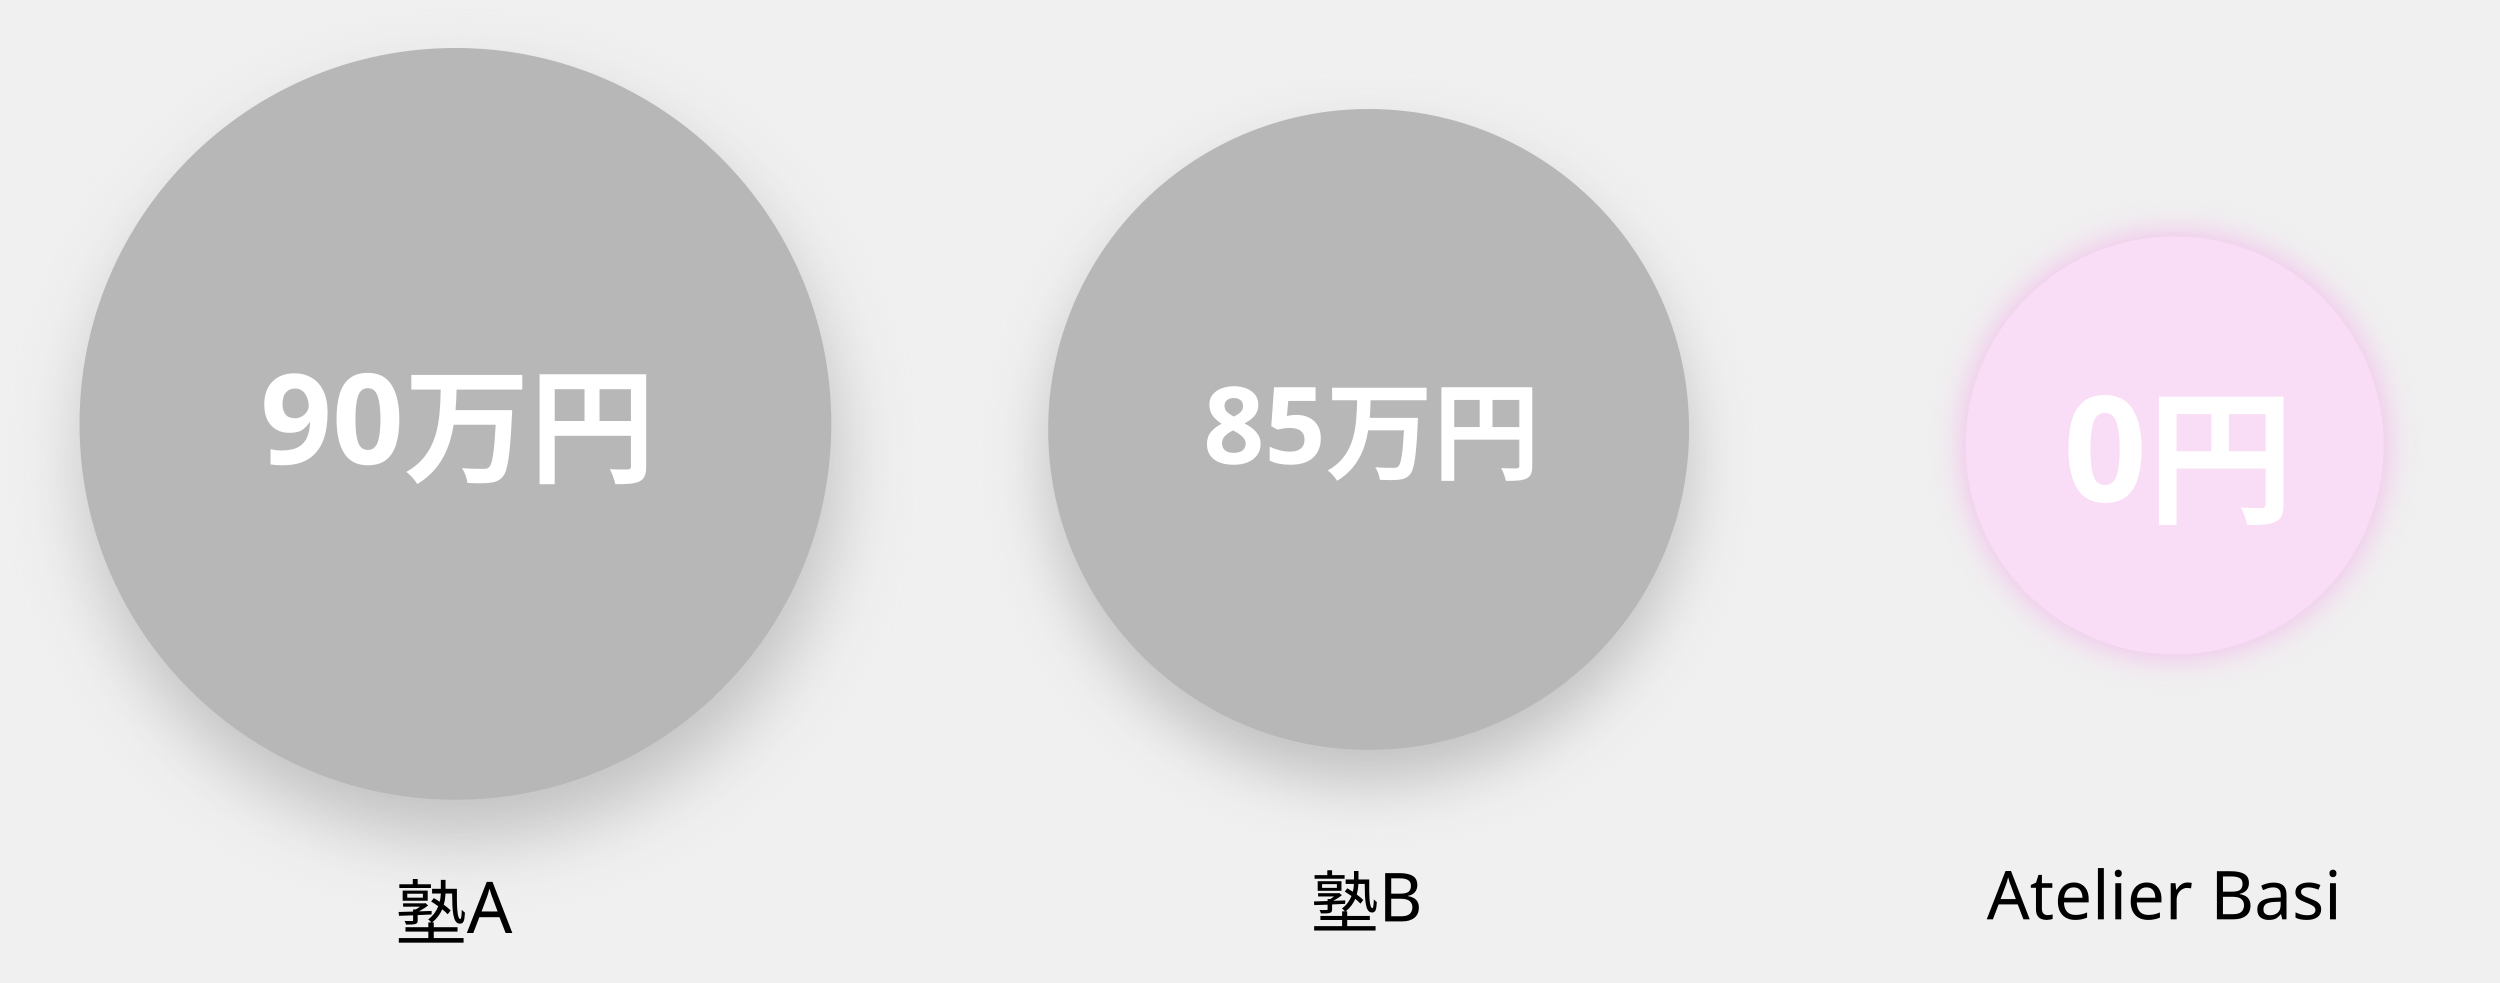
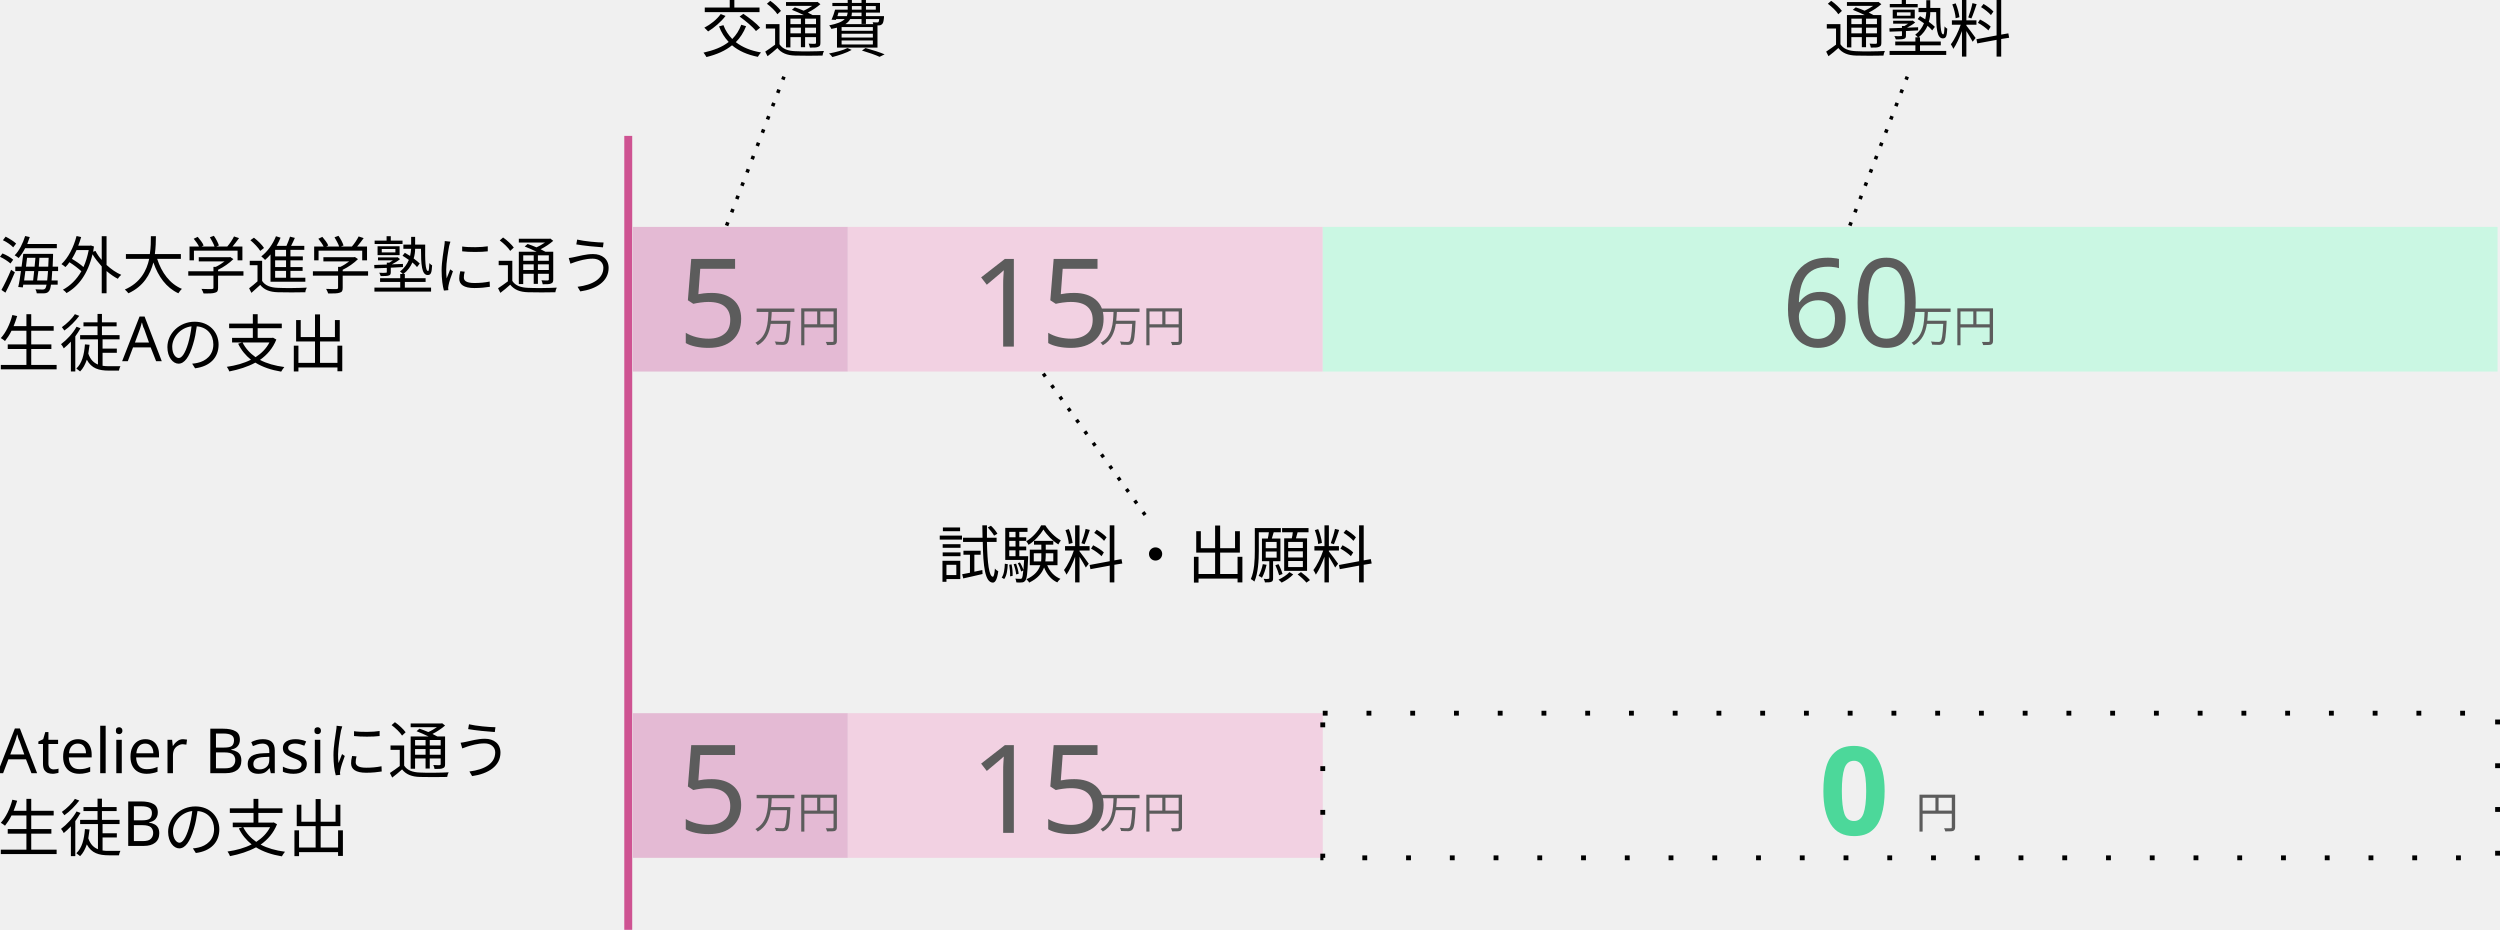
- <svg xmlns="http://www.w3.org/2000/svg" width="374.55mm" height="147.173mm" viewBox="0 0 374.55 147.173" version="1.1" id="svg1045">
-   <defs id="defs1039">
-     <filter style="color-interpolation-filters:sRGB" id="filter879" x="-0.114" width="1.228" y="-0.114" height="1.228">
-       <feGaussianBlur stdDeviation="5.357" id="feGaussianBlur881" />
-     </filter>
-     <filter style="color-interpolation-filters:sRGB" id="filter1759" x="-0.097" width="1.194" y="-0.097" height="1.194">
-       <feGaussianBlur stdDeviation="2.533" id="feGaussianBlur1761" />
-     </filter>
-   </defs>
-   <g id="layer1" transform="translate(79.92974,-105.5742)">
-     <g id="g1727">
-       <circle style="fill:#c1c1c1;fill-opacity:1;fill-rule:evenodd;stroke-width:0.265;filter:url(#filter879)" id="circle916" cx="-10.755" cy="174.749" r="56.318" />
-       <circle style="fill:#b7b7b7;fill-opacity:1;fill-rule:evenodd;stroke-width:0.265" id="circle918" cx="-11.7" cy="169.08" r="56.318" />
-       <text xml:space="preserve" style="font-style:normal;font-variant:normal;font-weight:bold;font-stretch:normal;font-size:18.822px;line-height:1.25;font-family:'Yu Gothic';-inkscape-font-specification:'Yu Gothic, Bold';font-variant-ligatures:normal;font-variant-caps:normal;font-variant-numeric:normal;font-variant-east-asian:normal;fill:#ffffff;fill-opacity:1;stroke:none;stroke-width:0.471" x="-40.944" y="175.096" id="text922">
-         <tspan id="tspan920" x="-40.944" y="175.096" style="font-style:normal;font-variant:normal;font-weight:bold;font-stretch:normal;font-size:18.822px;font-family:'Yu Gothic';-inkscape-font-specification:'Yu Gothic, Bold';font-variant-ligatures:normal;font-variant-caps:normal;font-variant-numeric:normal;font-variant-east-asian:normal;fill:#ffffff;fill-opacity:1;stroke-width:0.471">90万円</tspan>
-       </text>
-       <text xml:space="preserve" style="font-style:normal;font-weight:normal;font-size:10.675px;line-height:1.25;font-family:sans-serif;fill:#000000;fill-opacity:1;stroke:none;stroke-width:0.267;" x="-20.663" y="246.238" id="text993">
-         <tspan id="tspan991" x="-20.663" y="246.238" style="fill:#000000;fill-opacity:1;stroke-width:0.267;">塾A</tspan>
-       </text>
-     </g>
-     <g id="g1719" transform="translate(17.77214)">
-       <circle style="fill:#c1c1c1;fill-opacity:1;fill-rule:evenodd;stroke-width:0.265;filter:url(#filter879)" id="circle995" cx="85.503" cy="385.883" r="56.318" transform="matrix(0.8524703,0,0,0.8524703,34.45616,-154.2045)" />
-       <circle style="fill:#b7b7b7;fill-opacity:1;fill-rule:evenodd;stroke-width:0.226" id="circle997" cx="107.345" cy="169.916" r="48.01" />
-       <text xml:space="preserve" style="font-style:normal;font-variant:normal;font-weight:bold;font-stretch:normal;font-size:16.045px;line-height:1.25;font-family:'Yu Gothic';-inkscape-font-specification:'Yu Gothic, Bold';font-variant-ligatures:normal;font-variant-caps:normal;font-variant-numeric:normal;font-variant-east-asian:normal;fill:#ffffff;fill-opacity:1;stroke:none;stroke-width:0.401" x="82.568" y="175.045" id="text1001">
-         <tspan id="tspan999" x="82.568" y="175.045" style="font-style:normal;font-variant:normal;font-weight:bold;font-stretch:normal;font-size:16.045px;font-family:'Yu Gothic';-inkscape-font-specification:'Yu Gothic, Bold';font-variant-ligatures:normal;font-variant-caps:normal;font-variant-numeric:normal;font-variant-east-asian:normal;fill:#ffffff;fill-opacity:1;stroke-width:0.401">85万円</tspan>
-       </text>
-       <text xml:space="preserve" style="font-style:normal;font-weight:normal;font-size:10.125px;line-height:1.25;font-family:sans-serif;fill:#000000;fill-opacity:1;stroke:none;stroke-width:0.253" x="98.716" y="244.458" id="text1015">
-         <tspan id="tspan1013" x="98.716" y="244.458" style="fill:#000000;fill-opacity:1;stroke-width:0.253">塾B</tspan>
-       </text>
-     </g>
-     <g id="g1711">
-       <circle style="fill:#f2b6ea;fill-opacity:1;fill-rule:evenodd;stroke:none;stroke-width:2.154;stroke-miterlimit:4;stroke-dasharray:2.154, 4.308;stroke-dashoffset:0;stroke-opacity:1;filter:url(#filter1759)" id="circle1729" cx="245.871" cy="172.308" r="31.323" />
-       <circle style="fill:#f9dcf5;fill-opacity:1;fill-rule:evenodd;stroke:none;stroke-width:2.154;stroke-miterlimit:4;stroke-dasharray:2.154, 4.308;stroke-dashoffset:0;stroke-opacity:1" id="circle932" cx="245.871" cy="172.308" r="31.323" />
-       <text xml:space="preserve" style="font-style:normal;font-variant:normal;font-weight:bold;font-stretch:normal;font-size:22.003px;line-height:1.25;font-family:'Yu Gothic';-inkscape-font-specification:'Yu Gothic, Bold';font-variant-ligatures:normal;font-variant-caps:normal;font-variant-numeric:normal;font-variant-east-asian:normal;fill:#949494;fill-opacity:1;stroke:none;stroke-width:0.55" x="229.17" y="180.708" id="text936">
-         <tspan id="tspan934" x="229.17" y="180.708" style="font-style:normal;font-variant:normal;font-weight:bold;font-stretch:normal;font-size:22.003px;font-family:'Yu Gothic';-inkscape-font-specification:'Yu Gothic, Bold';font-variant-ligatures:normal;font-variant-caps:normal;font-variant-numeric:normal;font-variant-east-asian:normal;fill:#ffffff;fill-opacity:1;stroke-width:0.55">0円</tspan>
-       </text>
-       <text xml:space="preserve" style="font-style:normal;font-weight:normal;font-size:10.1px;line-height:1.25;font-family:sans-serif;fill:#000000;fill-opacity:1;stroke:none;stroke-width:0.252;" x="217.724" y="243.304" id="text1037">
-         <tspan id="tspan1035" x="217.724" y="243.304" style="fill:#000000;fill-opacity:1;stroke-width:0.252;">Atelier Basi</tspan>
-       </text>
-     </g>
+ <svg xmlns="http://www.w3.org/2000/svg" width="186.185mm" height="69.247mm" viewBox="0 0 186.185 69.247" version="1.1" id="svg8">
+   <defs id="defs2" />
+   <g id="layer1" transform="translate(3.529299,-55.29417)">
+     <path style="fill:none;stroke:#ce5392;stroke-width:0.59;stroke-linecap:butt;stroke-linejoin:miter;stroke-miterlimit:4;stroke-dasharray:none;stroke-opacity:1" d="M 43.259,65.414 V 124.542" id="path10" />
+     <rect style="fill:#f2d1e2;fill-opacity:1;fill-rule:evenodd;stroke-width:0.23" id="rect12" width="35.375" height="10.772" x="59.607" y="72.193" />
+     <rect style="fill:#e4bad4;fill-opacity:1;fill-rule:evenodd;stroke-width:0.155" id="rect837" width="16.011" height="10.772" x="43.596" y="72.193" />
+     <rect style="fill:#caf7e3;fill-opacity:1;fill-rule:evenodd;stroke-width:0.362" id="rect839" width="87.493" height="10.772" x="94.982" y="72.193" />
+     <path style="fill:none;stroke:#000000;stroke-width:0.265;stroke-linecap:butt;stroke-linejoin:miter;stroke-miterlimit:4;stroke-dasharray:0.265, 0.794;stroke-dashoffset:0;stroke-opacity:1" d="M 50.581,72.096 54.857,61.004" id="path841" />
+     <text xml:space="preserve" style="font-style:normal;font-variant:normal;font-weight:normal;font-stretch:normal;font-size:4.643px;line-height:1.25;font-family:'Yu Gothic';-inkscape-font-specification:'Yu Gothic, Normal';font-variant-ligatures:normal;font-variant-caps:normal;font-variant-numeric:normal;font-variant-east-asian:normal;fill:#000000;fill-opacity:1;stroke:none;stroke-width:0.116" x="48.677" y="59.153" id="text845">
+       <tspan id="tspan843" x="48.677" y="59.153" style="font-style:normal;font-variant:normal;font-weight:normal;font-stretch:normal;font-size:4.643px;font-family:'Yu Gothic';-inkscape-font-specification:'Yu Gothic, Normal';font-variant-ligatures:normal;font-variant-caps:normal;font-variant-numeric:normal;font-variant-east-asian:normal;stroke-width:0.116">交通費</tspan>
+     </text>
+     <text xml:space="preserve" style="font-style:normal;font-variant:normal;font-weight:500;font-stretch:normal;font-size:9.145px;line-height:1.25;font-family:'Yu Gothic';-inkscape-font-specification:'Yu Gothic, Medium';font-variant-ligatures:normal;font-variant-caps:normal;font-variant-numeric:normal;font-variant-east-asian:normal;fill:#5c5c5c;fill-opacity:1;stroke:none;stroke-width:0.229" x="46.964" y="81.108" id="text849">
+       <tspan id="tspan847" x="46.964" y="81.108" style="font-style:normal;font-variant:normal;font-weight:500;font-stretch:normal;font-size:9.145px;font-family:'Yu Gothic';-inkscape-font-specification:'Yu Gothic, Medium';font-variant-ligatures:normal;font-variant-caps:normal;font-variant-numeric:normal;font-variant-east-asian:normal;fill:#5c5c5c;fill-opacity:1;stroke-width:0.229">5</tspan>
+     </text>
+     <text xml:space="preserve" style="font-style:normal;font-weight:normal;font-size:3.225px;line-height:1.25;font-family:sans-serif;fill:#5c5c5c;fill-opacity:1;stroke:none;stroke-width:0.081" x="52.617" y="80.746" id="text853">
+       <tspan id="tspan851" x="52.617" y="80.746" style="fill:#5c5c5c;fill-opacity:1;stroke-width:0.081">万円</tspan>
+     </text>
+     <text xml:space="preserve" style="font-style:normal;font-variant:normal;font-weight:500;font-stretch:normal;font-size:9.145px;line-height:1.25;font-family:'Yu Gothic';-inkscape-font-specification:'Yu Gothic, Medium';font-variant-ligatures:normal;font-variant-caps:normal;font-variant-numeric:normal;font-variant-east-asian:normal;fill:#5c5c5c;fill-opacity:1;stroke:none;stroke-width:0.229" x="68.725" y="81.108" id="text857">
+       <tspan id="tspan855" x="68.725" y="81.108" style="font-style:normal;font-variant:normal;font-weight:500;font-stretch:normal;font-size:9.145px;font-family:'Yu Gothic';-inkscape-font-specification:'Yu Gothic, Medium';font-variant-ligatures:normal;font-variant-caps:normal;font-variant-numeric:normal;font-variant-east-asian:normal;fill:#5c5c5c;fill-opacity:1;stroke-width:0.229">15</tspan>
+     </text>
+     <text xml:space="preserve" style="font-style:normal;font-weight:normal;font-size:3.225px;line-height:1.25;font-family:sans-serif;fill:#5c5c5c;fill-opacity:1;stroke:none;stroke-width:0.081" x="78.32" y="80.746" id="text861">
+       <tspan id="tspan859" x="78.32" y="80.746" style="fill:#5c5c5c;fill-opacity:1;stroke-width:0.081">万円</tspan>
+     </text>
+     <text xml:space="preserve" style="font-style:normal;font-variant:normal;font-weight:500;font-stretch:normal;font-size:9.145px;line-height:1.25;font-family:'Yu Gothic';-inkscape-font-specification:'Yu Gothic, Medium';font-variant-ligatures:normal;font-variant-caps:normal;font-variant-numeric:normal;font-variant-east-asian:normal;fill:#5c5c5c;fill-opacity:1;stroke:none;stroke-width:0.229" x="129.127" y="81.108" id="text865">
+       <tspan id="tspan863" x="129.127" y="81.108" style="font-style:normal;font-variant:normal;font-weight:500;font-stretch:normal;font-size:9.145px;font-family:'Yu Gothic';-inkscape-font-specification:'Yu Gothic, Medium';font-variant-ligatures:normal;font-variant-caps:normal;font-variant-numeric:normal;font-variant-east-asian:normal;fill:#5c5c5c;fill-opacity:1;stroke-width:0.229">60</tspan>
+     </text>
+     <text xml:space="preserve" style="font-style:normal;font-weight:normal;font-size:3.225px;line-height:1.25;font-family:sans-serif;fill:#5c5c5c;fill-opacity:1;stroke:none;stroke-width:0.081" x="138.723" y="80.746" id="text869">
+       <tspan id="tspan867" x="138.723" y="80.746" style="fill:#5c5c5c;fill-opacity:1;stroke-width:0.081">万円</tspan>
+     </text>
+     <path style="fill:none;stroke:#000000;stroke-width:0.265;stroke-linecap:butt;stroke-linejoin:miter;stroke-miterlimit:4;stroke-dasharray:0.265, 0.794;stroke-dashoffset:0;stroke-opacity:1" d="M 81.751,93.645 74.167,83.121" id="path871" />
+     <text xml:space="preserve" style="font-style:normal;font-variant:normal;font-weight:normal;font-stretch:normal;font-size:4.643px;line-height:1.25;font-family:'Yu Gothic';-inkscape-font-specification:'Yu Gothic, Normal';font-variant-ligatures:normal;font-variant-caps:normal;font-variant-numeric:normal;font-variant-east-asian:normal;fill:#000000;fill-opacity:1;stroke:none;stroke-width:0.116" x="66.284" y="98.308" id="text875">
+       <tspan id="tspan873" x="66.284" y="98.308" style="font-style:normal;font-variant:normal;font-weight:normal;font-stretch:normal;font-size:4.643px;font-family:'Yu Gothic';-inkscape-font-specification:'Yu Gothic, Normal';font-variant-ligatures:normal;font-variant-caps:normal;font-variant-numeric:normal;font-variant-east-asian:normal;stroke-width:0.116">試験料・出願料</tspan>
+     </text>
+     <path style="fill:none;stroke:#000000;stroke-width:0.265;stroke-linecap:butt;stroke-linejoin:miter;stroke-miterlimit:4;stroke-dasharray:0.265, 0.794;stroke-dashoffset:0;stroke-opacity:1" d="m 134.236,72.096 4.276,-11.092" id="path877" />
+     <text xml:space="preserve" style="font-style:normal;font-variant:normal;font-weight:normal;font-stretch:normal;font-size:4.643px;line-height:1.25;font-family:'Yu Gothic';-inkscape-font-specification:'Yu Gothic, Normal';font-variant-ligatures:normal;font-variant-caps:normal;font-variant-numeric:normal;font-variant-east-asian:normal;fill:#000000;fill-opacity:1;stroke:none;stroke-width:0.116" x="132.333" y="59.153" id="text881">
+       <tspan id="tspan879" x="132.333" y="59.153" style="font-style:normal;font-variant:normal;font-weight:normal;font-stretch:normal;font-size:4.643px;font-family:'Yu Gothic';-inkscape-font-specification:'Yu Gothic, Normal';font-variant-ligatures:normal;font-variant-caps:normal;font-variant-numeric:normal;font-variant-east-asian:normal;stroke-width:0.116">通塾料</tspan>
+     </text>
+     <rect style="fill:#f2d1e2;fill-opacity:1;fill-rule:evenodd;stroke-width:0.23" id="rect962" width="35.375" height="10.772" x="59.607" y="108.408" />
+     <rect style="fill:#e4bad4;fill-opacity:1;fill-rule:evenodd;stroke-width:0.155" id="rect964" width="16.011" height="10.772" x="43.596" y="108.408" />
+     <rect style="fill:none;fill-opacity:1;fill-rule:evenodd;stroke:#000000;stroke-width:0.362;stroke-miterlimit:4;stroke-dasharray:0.362, 2.896;stroke-dashoffset:0;stroke-opacity:1" id="rect966" width="87.493" height="10.772" x="94.982" y="108.408" />
+     <text xml:space="preserve" style="font-style:normal;font-variant:normal;font-weight:500;font-stretch:normal;font-size:9.145px;line-height:1.25;font-family:'Yu Gothic';-inkscape-font-specification:'Yu Gothic, Medium';font-variant-ligatures:normal;font-variant-caps:normal;font-variant-numeric:normal;font-variant-east-asian:normal;fill:#5c5c5c;fill-opacity:1;stroke:none;stroke-width:0.229" x="46.964" y="117.323" id="text976">
+       <tspan id="tspan974" x="46.964" y="117.323" style="font-style:normal;font-variant:normal;font-weight:500;font-stretch:normal;font-size:9.145px;font-family:'Yu Gothic';-inkscape-font-specification:'Yu Gothic, Medium';font-variant-ligatures:normal;font-variant-caps:normal;font-variant-numeric:normal;font-variant-east-asian:normal;fill:#5c5c5c;fill-opacity:1;stroke-width:0.229">5</tspan>
+     </text>
+     <text xml:space="preserve" style="font-style:normal;font-weight:normal;font-size:3.225px;line-height:1.25;font-family:sans-serif;fill:#5c5c5c;fill-opacity:1;stroke:none;stroke-width:0.081" x="52.617" y="116.961" id="text980">
+       <tspan id="tspan978" x="52.617" y="116.961" style="fill:#5c5c5c;fill-opacity:1;stroke-width:0.081">万円</tspan>
+     </text>
+     <text xml:space="preserve" style="font-style:normal;font-variant:normal;font-weight:500;font-stretch:normal;font-size:9.145px;line-height:1.25;font-family:'Yu Gothic';-inkscape-font-specification:'Yu Gothic, Medium';font-variant-ligatures:normal;font-variant-caps:normal;font-variant-numeric:normal;font-variant-east-asian:normal;fill:#5c5c5c;fill-opacity:1;stroke:none;stroke-width:0.229" x="68.725" y="117.323" id="text984">
+       <tspan id="tspan982" x="68.725" y="117.323" style="font-style:normal;font-variant:normal;font-weight:500;font-stretch:normal;font-size:9.145px;font-family:'Yu Gothic';-inkscape-font-specification:'Yu Gothic, Medium';font-variant-ligatures:normal;font-variant-caps:normal;font-variant-numeric:normal;font-variant-east-asian:normal;fill:#5c5c5c;fill-opacity:1;stroke-width:0.229">15</tspan>
+     </text>
+     <text xml:space="preserve" style="font-style:normal;font-weight:normal;font-size:3.225px;line-height:1.25;font-family:sans-serif;fill:#5c5c5c;fill-opacity:1;stroke:none;stroke-width:0.081" x="78.32" y="116.961" id="text988">
+       <tspan id="tspan986" x="78.32" y="116.961" style="fill:#5c5c5c;fill-opacity:1;stroke-width:0.081">万円</tspan>
+     </text>
+     <text xml:space="preserve" style="font-style:normal;font-variant:normal;font-weight:bold;font-stretch:normal;font-size:9.145px;line-height:1.25;font-family:'Yu Gothic';-inkscape-font-specification:'Yu Gothic, Bold';font-variant-ligatures:normal;font-variant-caps:normal;font-variant-numeric:normal;font-variant-east-asian:normal;fill:#4cd89a;fill-opacity:1;stroke:none;stroke-width:0.229" x="131.938" y="117.465" id="text1012">
+       <tspan id="tspan1010" x="131.938" y="117.465" style="font-style:normal;font-variant:normal;font-weight:bold;font-stretch:normal;font-size:9.145px;font-family:'Yu Gothic';-inkscape-font-specification:'Yu Gothic, Bold';font-variant-ligatures:normal;font-variant-caps:normal;font-variant-numeric:normal;font-variant-east-asian:normal;fill:#4cd89a;fill-opacity:1;stroke-width:0.229">0</tspan>
+     </text>
+     <text xml:space="preserve" style="font-style:normal;font-weight:normal;font-size:3.225px;line-height:1.25;font-family:sans-serif;fill:#5c5c5c;fill-opacity:1;stroke:none;stroke-width:0.081" x="139.124" y="116.961" id="text1016">
+       <tspan id="tspan1014" x="139.124" y="116.961" style="fill:#5c5c5c;fill-opacity:1;stroke-width:0.081">円</tspan>
+     </text>
+     <text xml:space="preserve" style="font-style:normal;font-variant:normal;font-weight:normal;font-stretch:normal;font-size:4.643px;line-height:1.25;font-family:'Yu Gothic';-inkscape-font-specification:'Yu Gothic, Normal';font-variant-ligatures:normal;font-variant-caps:normal;font-variant-numeric:normal;font-variant-east-asian:normal;fill:#000000;fill-opacity:1;stroke:none;stroke-width:0.116" x="-3.72" y="76.776" id="text1020">
+       <tspan id="tspan1018" x="-3.72" y="76.776" style="font-style:normal;font-variant:normal;font-weight:normal;font-stretch:normal;font-size:4.643px;font-family:'Yu Gothic';-inkscape-font-specification:'Yu Gothic, Normal';font-variant-ligatures:normal;font-variant-caps:normal;font-variant-numeric:normal;font-variant-east-asian:normal;stroke-width:0.116">海外大学進学塾に通う</tspan>
+       <tspan x="-3.72" y="82.58" style="font-style:normal;font-variant:normal;font-weight:normal;font-stretch:normal;font-size:4.643px;font-family:'Yu Gothic';-inkscape-font-specification:'Yu Gothic, Normal';font-variant-ligatures:normal;font-variant-caps:normal;font-variant-numeric:normal;font-variant-east-asian:normal;stroke-width:0.116" id="tspan1022">生徒Aの支出</tspan>
+     </text>
+     <text xml:space="preserve" style="font-style:normal;font-variant:normal;font-weight:normal;font-stretch:normal;font-size:4.643px;line-height:1.25;font-family:'Yu Gothic';-inkscape-font-specification:'Yu Gothic, Normal';font-variant-ligatures:normal;font-variant-caps:normal;font-variant-numeric:normal;font-variant-east-asian:normal;fill:#000000;fill-opacity:1;stroke:none;stroke-width:0.116" x="-3.72" y="112.873" id="text1028">
+       <tspan id="tspan1024" x="-3.72" y="112.873" style="font-style:normal;font-variant:normal;font-weight:normal;font-stretch:normal;font-size:4.643px;font-family:'Yu Gothic';-inkscape-font-specification:'Yu Gothic, Normal';font-variant-ligatures:normal;font-variant-caps:normal;font-variant-numeric:normal;font-variant-east-asian:normal;stroke-width:0.116">Atelier Basiに通う</tspan>
+       <tspan x="-3.72" y="118.677" style="font-style:normal;font-variant:normal;font-weight:normal;font-stretch:normal;font-size:4.643px;font-family:'Yu Gothic';-inkscape-font-specification:'Yu Gothic, Normal';font-variant-ligatures:normal;font-variant-caps:normal;font-variant-numeric:normal;font-variant-east-asian:normal;stroke-width:0.116" id="tspan1026">生徒Bの支出</tspan>
+     </text>
  </g>
</svg>
